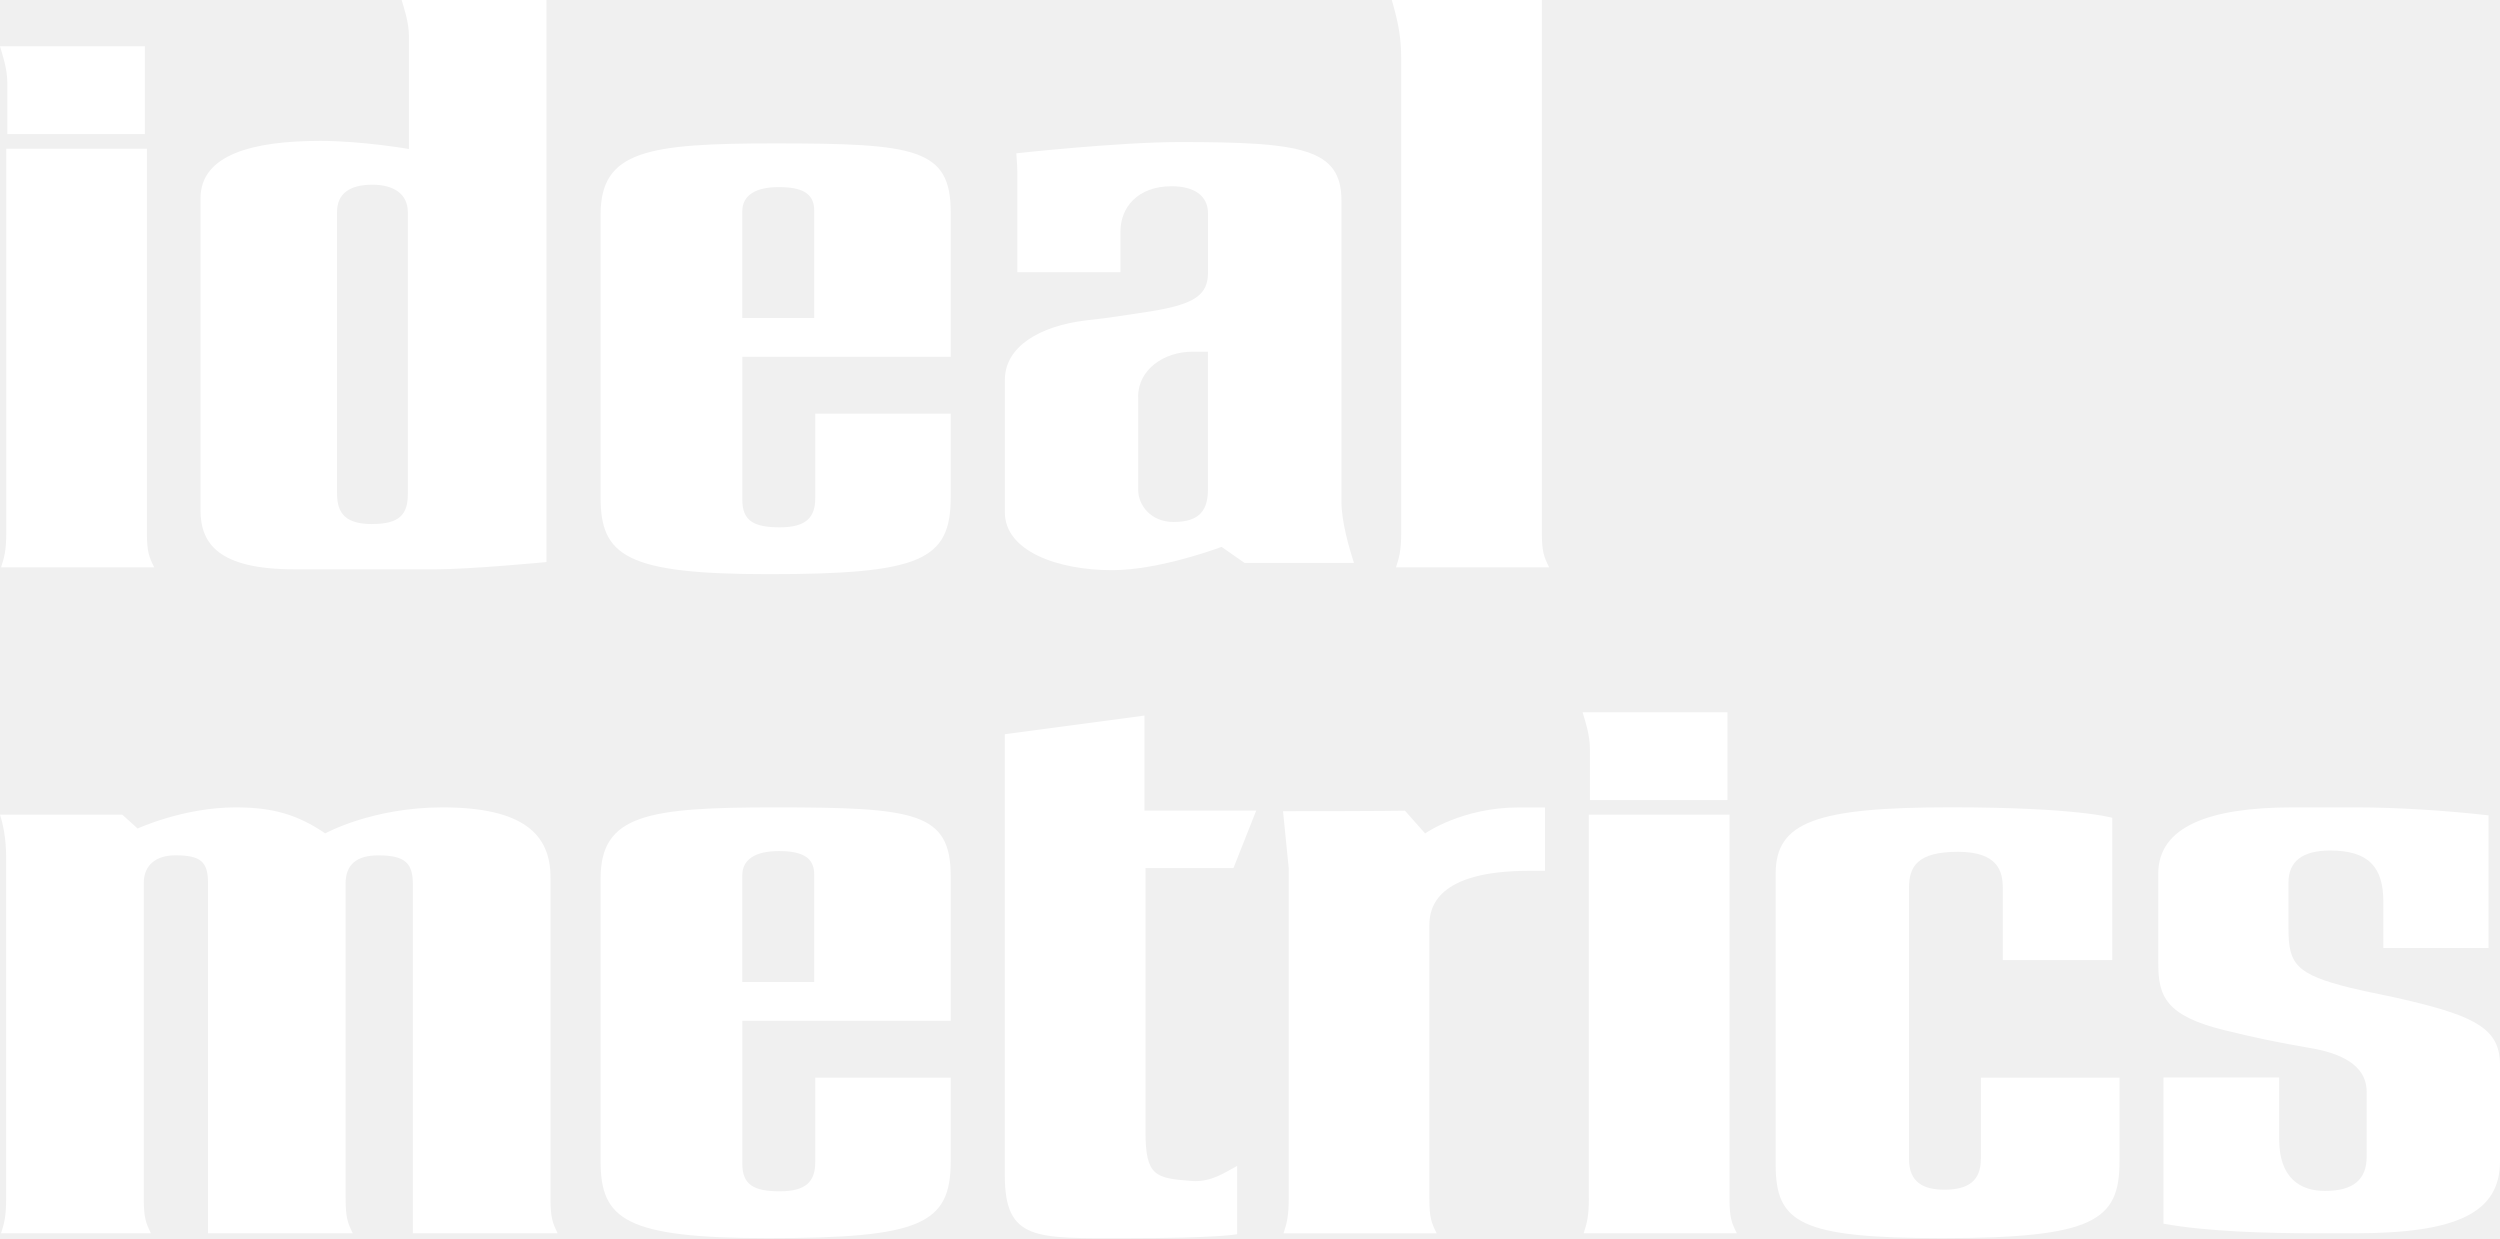
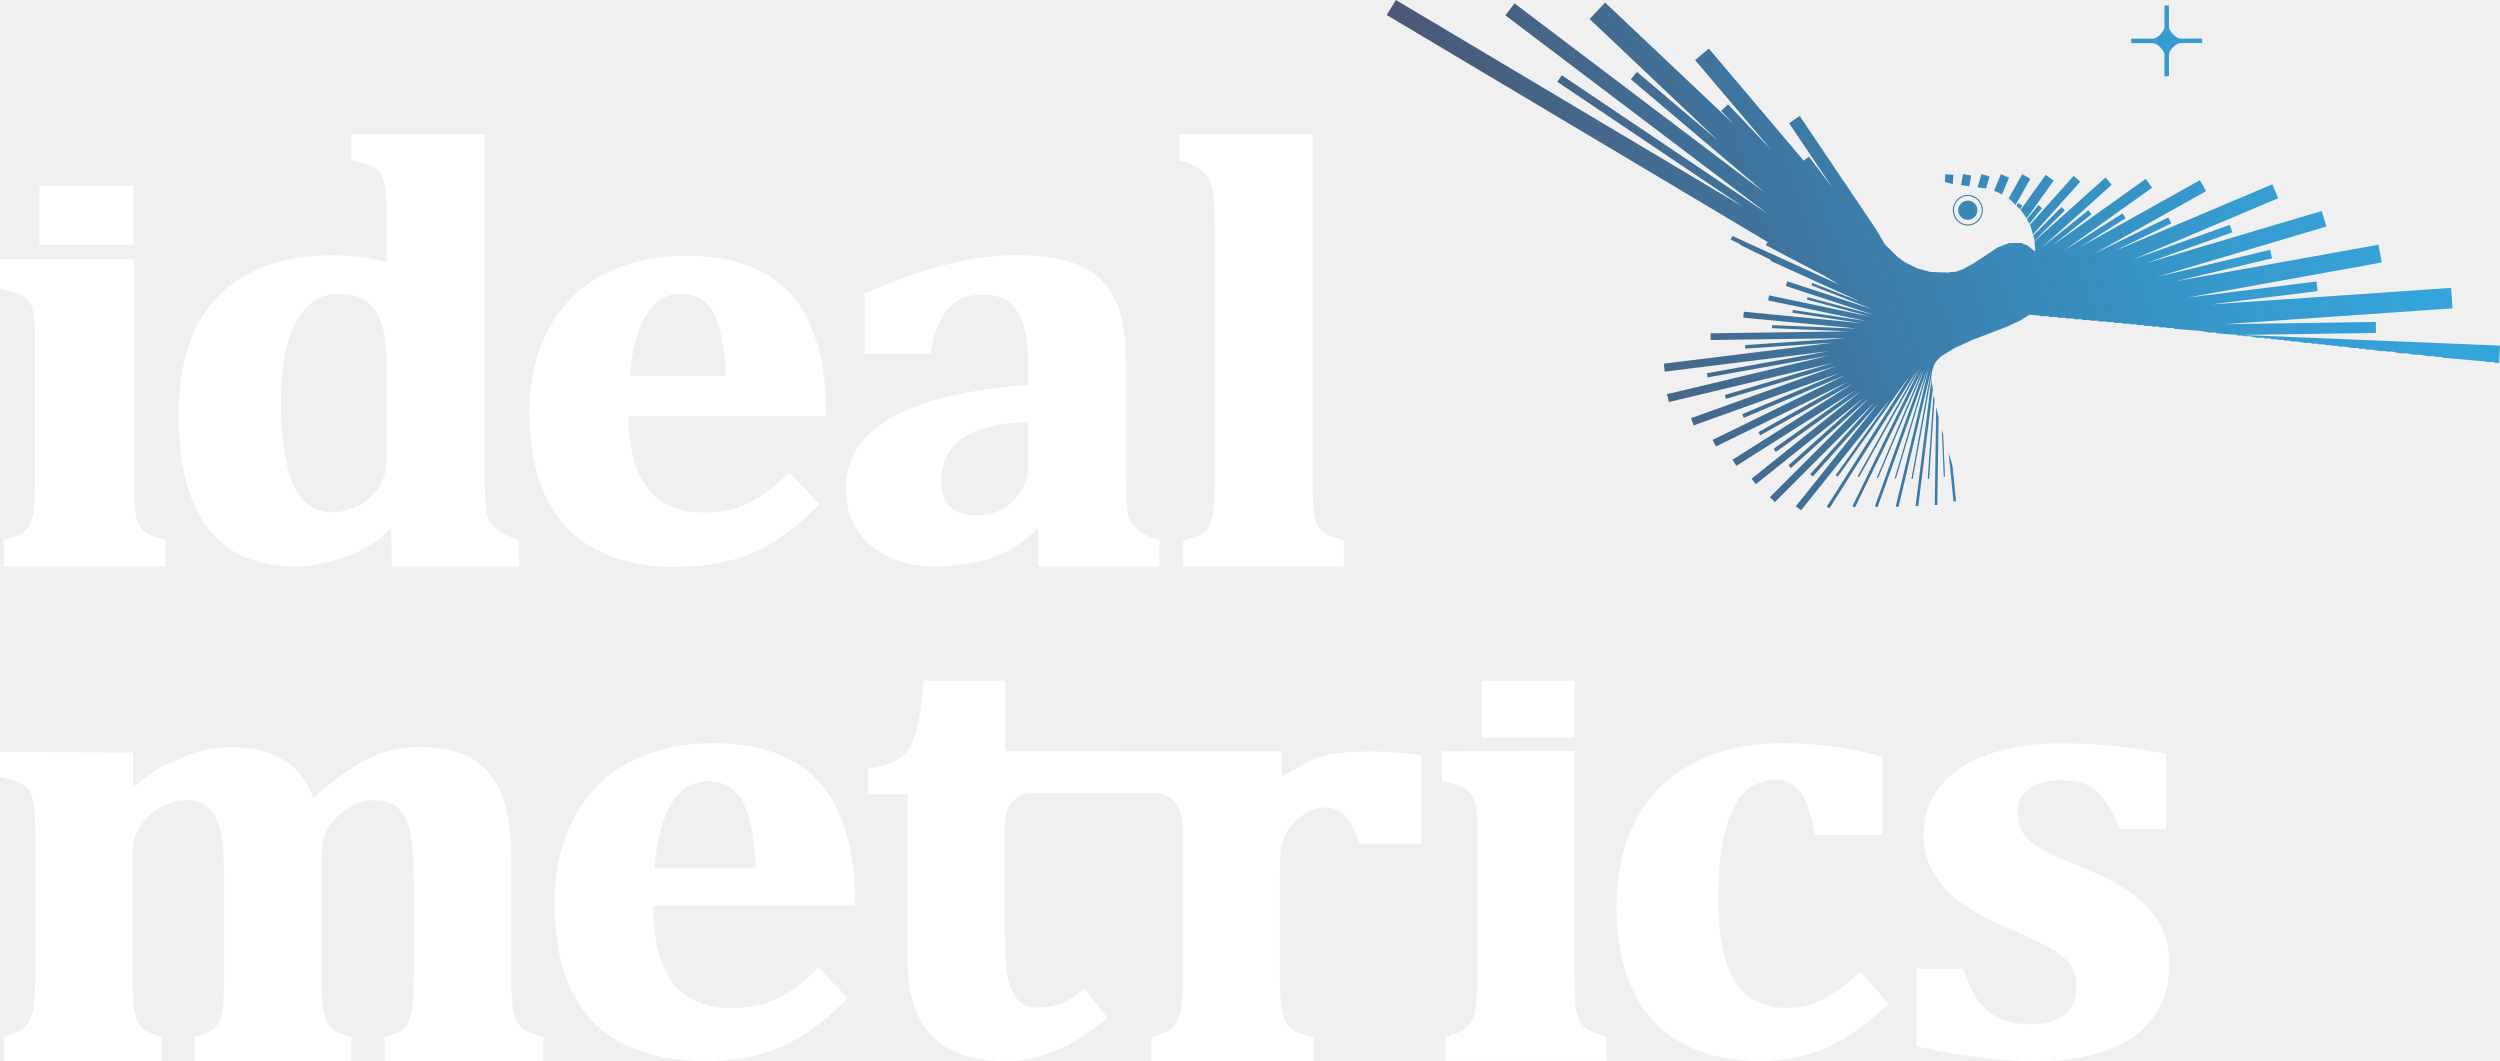
- <svg xmlns="http://www.w3.org/2000/svg" fill="#FFFFFF" id="Layer_2" data-name="Layer 2" viewBox="0 0 406.72 201.44">
+ <svg xmlns="http://www.w3.org/2000/svg" xmlns:xlink="http://www.w3.org/1999/xlink" id="Layer_2" data-name="Layer 2" viewBox="0 0 156.39 66.37">
+   <defs>
+     <linearGradient id="linear-gradient" x1="156.35" y1="1.58" x2="88.2" y2="25.29" gradientUnits="userSpaceOnUse">
+       <stop offset="0" stop-color="#33a7df" />
+       <stop offset=".13" stop-color="#32a3da" stop-opacity=".99" />
+       <stop offset=".28" stop-color="#3098ce" stop-opacity=".97" />
+       <stop offset=".44" stop-color="#2d86b9" stop-opacity=".94" />
+       <stop offset=".61" stop-color="#296c9c" stop-opacity=".9" />
+       <stop offset=".78" stop-color="#244c76" stop-opacity=".84" />
+       <stop offset=".95" stop-color="#1e2449" stop-opacity=".77" />
+       <stop offset="1" stop-color="#1d193c" stop-opacity=".75" />
+     </linearGradient>
+     <linearGradient id="linear-gradient-2" x1="156.35" y1="1.58" x2="88.2" y2="25.29" xlink:href="#linear-gradient" />
+     <linearGradient id="linear-gradient-3" x1="154.4" y1="-4.01" x2="86.25" y2="19.69" xlink:href="#linear-gradient" />
+     <linearGradient id="linear-gradient-4" x1="161.42" y1="16.18" x2="93.28" y2="39.88" xlink:href="#linear-gradient" />
+     <linearGradient id="linear-gradient-5" x1="160.91" y1="14.69" x2="92.76" y2="38.39" xlink:href="#linear-gradient" />
+     <linearGradient id="linear-gradient-6" x1="160.55" y1="13.67" x2="92.4" y2="37.37" xlink:href="#linear-gradient" />
+     <linearGradient id="linear-gradient-7" x1="155.62" y1="-.51" x2="87.47" y2="23.19" xlink:href="#linear-gradient" />
+     <linearGradient id="linear-gradient-8" x1="155.75" y1="-.12" x2="87.61" y2="23.58" xlink:href="#linear-gradient" />
+     <linearGradient id="linear-gradient-9" x1="155.89" y1=".28" x2="87.75" y2="23.98" xlink:href="#linear-gradient" />
+     <linearGradient id="linear-gradient-10" x1="156.07" y1=".79" x2="87.92" y2="24.49" xlink:href="#linear-gradient" />
+     <linearGradient id="linear-gradient-11" x1="156.29" y1="1.43" x2="88.15" y2="25.13" xlink:href="#linear-gradient" />
+     <linearGradient id="linear-gradient-12" x1="156.55" y1="2.16" x2="88.4" y2="25.86" xlink:href="#linear-gradient" />
+     <linearGradient id="linear-gradient-13" x1="156.83" y1="2.97" x2="88.68" y2="26.67" xlink:href="#linear-gradient" />
+     <linearGradient id="linear-gradient-14" x1="155.65" y1="-.42" x2="87.5" y2="23.29" xlink:href="#linear-gradient" />
+     <linearGradient id="linear-gradient-15" x1="160.9" y1="14.67" x2="92.75" y2="38.37" xlink:href="#linear-gradient" />
+     <linearGradient id="linear-gradient-16" x1="160.51" y1="13.54" x2="92.36" y2="37.24" xlink:href="#linear-gradient" />
+     <linearGradient id="linear-gradient-17" x1="156.62" y1="2.36" x2="88.47" y2="26.06" xlink:href="#linear-gradient" />
+     <linearGradient id="linear-gradient-18" x1="156.88" y1="3.1" x2="88.73" y2="26.8" xlink:href="#linear-gradient" />
+     <linearGradient id="linear-gradient-19" x1="157.16" y1="3.91" x2="89.01" y2="27.61" xlink:href="#linear-gradient" />
+   </defs>
  <g id="Layer_1-2" data-name="Layer 1">
    <g>
-       <path d="M70.6,92.62h-22.72c-12.38,0-15.26-4.22-15.26-9.62v-50.73c0-7.11,8.48-9.35,19.5-9.35,6.78,0,14.41,1.32,14.41,1.32V5.93c0-2.37-.85-4.74-1.19-5.93h23.56v91.44s-12.38,1.19-18.31,1.19ZM60.59,85.25c4.41,0,5.76-1.58,5.76-4.87v-45.85c0-3.03-2.37-4.48-5.76-4.48-3.73,0-5.76,1.45-5.76,4.48v45.72c0,3.43,1.53,5.01,5.76,5.01Z" />
-       <path d="M180.94,92.76c-8.98,0-17.46-3.14-17.46-9.41v-21.56c0-5.36,5.59-8.75,13.22-9.67,3.73-.39,6.78-.91,10.34-1.44,7.46-1.18,9.49-2.74,9.49-6.4v-9.54c0-3-2.37-4.44-5.93-4.44-5.59,0-8.31,3.53-8.31,7.32v6.66h-16.78v-16.2c0-1.05-.17-3.14-.17-3.14,0,0,16.61-1.83,26.62-1.83,19.83,0,26.28,1.05,26.28,9.54v49c0,3.14,1.19,7.32,2.03,9.93h-17.8l-3.73-2.61s-10,3.79-17.8,3.79ZM185.17,64.53v15.16c0,2.48,2.03,5.23,5.76,5.23,4.41,0,5.59-2.09,5.59-5.36v-22.34h-2.54c-4.58,0-8.82,2.87-8.82,7.32Z" />
-       <path d="M250.84,86.61c0,3.17.34,3.97,1.19,5.69h-24.92c.51-1.59.85-2.64.85-5.69V9.65c0-3.7-.51-6.08-1.53-9.65h24.41v86.61Z" />
-       <path d="M56.23,143.78v51.17c0,3.17.33,3.97,1.16,5.69h-23.55v-56.99c0-3.44-1.16-4.5-5.31-4.5-3.15,0-5.14,1.59-5.14,4.5v51.3c0,3.17.33,3.97,1.16,5.69H.17c.5-1.59.83-2.64.83-5.69v-55.4c0-3.17-.5-5.42-1-7.01h19.9l2.49,2.25s7.46-3.44,15.92-3.44c6.14,0,10.12,1.19,14.6,4.23,0,0,7.63-4.23,19.07-4.23,13.1,0,17.58,4.36,17.58,11.37v52.23c0,3.17.33,3.97,1.16,5.69h-23.55v-56.72c0-3.44-1.16-4.76-5.64-4.76-3.48,0-5.31,1.45-5.31,4.63Z" />
-       <path d="M322.26,188.55c0,3.55-2.03,5-5.93,5-3.39,0-5.76-1.18-5.76-5v-44.05c0-3.55,1.36-5.92,7.97-5.92s7.29,3.29,7.29,5.92v11.69h17.62c.06,0,.12,0,.19,0v-23.14s-5.59-1.71-26.28-1.71c-21.87,0-28.48,2.37-28.48,10.78v47.34c0,9.47,3.9,11.97,27.12,11.97,24.75,0,28.82-2.89,28.82-12.49v-13.62h-22.55v13.23Z" />
-       <path d="M351.12,156.83v-14.69c0-7.67,8.31-10.79,21.87-10.79h10.34c6.61,0,14.75.52,21.53,1.3v21.58h-17.12v-7.54c0-5.59-2.37-8.32-8.65-8.32-4.41,0-6.78,1.69-6.78,5.2v7.54c0,5.72,1.19,7.41,10.17,9.62,3.22.78,6.27,1.3,9.49,2.08,10.85,2.6,14.75,4.68,14.75,10.4v15.73c0,8.32-6.95,11.7-23.56,11.7h-6.78c-7.29,0-17.29-.26-24.41-1.56v-23.79h18.82v10.01c0,6.5,3.56,8.45,7.46,8.45,4.58,0,6.78-1.82,6.78-5.59v-10.53c0-4.55-4.58-6.37-9.32-7.15-5.25-.91-8.99-1.69-13.73-2.86-9.66-2.34-10.85-5.59-10.85-10.79Z" />
      <g>
-         <path d="M1.02,86.61c0,3.04-.34,4.1-.85,5.69h24.92c-.85-1.72-1.19-2.51-1.19-5.69V24.2H1.02v62.41Z" />
-         <path d="M23.56,7.53H0c.34,1.19,1.19,3.57,1.19,5.95v8.33h22.38V7.53Z" />
+         <path d="M21.98,8.4v1.65l.2.04c.77.15,1.11.29,1.26.39.21.14.36.32.47.57.11.27.19.66.23,1.18.04.54.06,1.48.06,2.79v1.38c-.64-.16-1.21-.27-1.69-.33-.57-.07-1.14-.1-1.72-.1-2.02,0-3.78.38-5.22,1.14-1.45.76-2.56,1.9-3.3,3.38-.73,1.47-1.1,3.29-1.1,5.42,0,3.14.61,5.54,1.82,7.12,1.22,1.6,3.08,2.41,5.51,2.41.98,0,2.66-.35,3.72-.85,1.01-.47,1.34-.68,2.25-1.54l.04,2.39h7.96v-1.66h0c-.58-.12-1.17-.53-1.41-.71-.21-.16-.39-.36-.49-.58-.11-.23-.17-.55-.2-.96-.03-.42-.05-1.11-.05-2.04V8.4M17.58,25.03c0-1.39.14-2.61.43-3.62.28-.99.7-1.76,1.24-2.27.54-.51,1.17-.76,1.91-.76,1.03,0,1.78.33,2.27,1,.5.68.75,1.77.75,3.21v6.18c0,.66-.18,1.26-.52,1.76-.35.51-.79.9-1.3,1.14-.52.25-1.05.37-1.57.37-1.09,0-1.88-.54-2.4-1.66-.54-1.16-.82-2.96-.82-5.35Z" fill="#FFFFFF" />
+         <path d="M42.49,35.44c1.72,0,3.26-.29,4.59-.85,1.33-.57,2.68-1.54,4.02-2.89l.17-.17-1.91-1.97-.17.17c-.9.87-1.75,1.48-2.51,1.82-.76.34-1.63.51-2.58.51-1.61,0-2.81-.5-3.59-1.49-.76-.97-1.17-2.5-1.21-4.55h12.38v-.24c-.02-1.47-.16-2.75-.42-3.78-.25-1.02-.64-1.95-1.14-2.74-.43-.68-.98-1.26-1.64-1.74-.66-.48-1.46-.86-2.37-1.12-.91-.26-1.98-.4-3.18-.4-1.94,0-3.68.39-5.15,1.15-1.48.77-2.64,1.91-3.45,3.4-.8,1.48-1.21,3.26-1.21,5.3,0,3.15.8,5.57,2.36,7.19,1.57,1.62,3.93,2.44,7.02,2.44ZM39.41,23.51c.13-1.65.47-2.92,1.01-3.8.55-.9,1.27-1.33,2.19-1.33s1.62.41,2.05,1.26c.43.85.68,2.15.75,3.88h-6Z" fill="#FFFFFF" />
+         <path d="M55.56,34.83c.86.4,1.87.61,3.02.61s2.8-.22,3.83-.68c.99-.44,1.49-.77,2.53-1.71v2.39s7.59,0,7.59,0v-1.66h0c-.48-.07-1.06-.42-1.24-.54-.14-.1-.27-.25-.37-.36-.11-.11-.2-.25-.27-.44-.08-.19-.13-.5-.17-.93-.04-.44-.06-1.06-.06-1.87v-7.23c0-1.6-.25-2.88-.73-3.8-.49-.94-1.25-1.62-2.24-2.04-.97-.41-2.27-.61-3.87-.61-.62,0-1.24.04-1.86.11-.61.07-1.32.2-2.11.38-.77.18-1.57.41-2.38.68-.79.27-1.8.67-3,1.17l-.15.06v3.78h4.14l.03-.2c.16-.94.41-1.68.75-2.2.32-.51.69-.86,1.08-1.03.4-.18.89-.28,1.45-.28s1.03.12,1.42.35c.38.23.7.63.96,1.2.26.59.39,1.45.39,2.56v1.54c-3.73.28-6.57.95-8.44,1.99-1.96,1.09-2.95,2.6-2.95,4.5,0,.94.23,1.79.67,2.52.45.73,1.11,1.31,1.98,1.72ZM60.21,27.42c.89-.61,2.27-.96,4.11-1.03v2.83c0,.52-.15,1.02-.43,1.49-.29.47-.69.85-1.18,1.13-.49.28-1.03.42-1.58.42-.72,0-1.28-.18-1.67-.54-.39-.36-.58-.87-.58-1.57,0-1.21.44-2.11,1.35-2.73Z" fill="#FFFFFF" />
+         <path d="M73.77,8.4v1.65h0c.52.07,1.1.37,1.34.56.18.15.36.3.47.47.12.17.2.42.26.72.06.33.09.74.11,1.23.02.49.03,1.28.03,2.34v14.46c0,.78-.01,1.39-.04,1.81-.02.4-.08.72-.16.93-.08.22-.18.39-.28.53-.1.13-.25.24-.44.35-.2.11-.49.2-.86.28l-.19.04v1.66h10.05v-1.65l-.18-.05c-.61-.15-1.03-.34-1.24-.57-.21-.23-.35-.55-.42-.95-.08-.43-.11-1.23-.11-2.39V8.4" fill="#FFFFFF" />
+         <g>
+           <path d="M0,16.21v1.86l.19.04c.43.08.78.18,1.05.29.24.1.43.24.57.44.14.19.24.46.29.8.06.36.09.85.09,1.44v8.71c0,1.17-.04,1.98-.12,2.41-.08.4-.22.72-.43.95-.21.23-.62.42-1.22.57l-.18.05v1.67h10.12v-1.67l-.19-.04c-.35-.08-.63-.18-.84-.28-.19-.1-.34-.2-.44-.32h0c-.1-.12-.19-.25-.25-.39-.06-.15-.12-.31-.15-.5-.04-.19-.07-.48-.09-.85-.02-.38-.03-.92-.03-1.61v-13.57" fill="#FFFFFF" />
+           <rect x="2.47" y="11.62" width="5.89" height="3.7" fill="#FFFFFF" />
+         </g>
      </g>
      <g>
-         <path d="M258.49,194.95c0,3.04-.34,4.1-.85,5.69h24.92c-.85-1.72-1.19-2.51-1.19-5.69v-62.41h-22.89v62.41Z" />
-         <path d="M281.03,115.88h-23.56c.34,1.19,1.19,3.57,1.19,5.95v8.33h22.38v-14.28Z" />
+         <path d="M0,47.03v1.57l.12.03c.62.12,1.05.27,1.29.43.23.16.41.36.52.61.12.26.19.61.23,1.04.03.45.05,1.15.05,2.09v7.89c0,1.2-.04,2.04-.13,2.49-.08.43-.24.77-.46,1.02-.22.25-.65.45-1.25.61l-.12.03v1.55h9.87v-1.55l-.12-.03c-.56-.13-.96-.33-1.18-.58-.22-.25-.36-.61-.43-1.05-.07-.47-.11-1.31-.11-2.5v-7.43c0-.57.18-1.1.52-1.6.35-.5.79-.9,1.3-1.18.51-.28,1.01-.42,1.47-.42.35,0,.65.04.88.13.22.08.42.2.59.35.17.15.32.36.45.61.13.26.24.56.32.9.08.35.13.82.17,1.39.03.58.05,1.3.05,2.13v5.15c0,1.21-.04,2.06-.12,2.52-.07.44-.22.78-.43,1.03-.21.24-.61.43-1.19.56l-.12.03v1.55h9.81v-1.55l-.12-.03c-.47-.12-.81-.27-1.03-.44-.21-.17-.36-.38-.46-.63-.1-.27-.17-.62-.2-1.07-.03-.45-.05-1.12-.05-1.99v-6.26c0-.75.02-1.29.07-1.61.04-.32.13-.6.25-.86.12-.25.28-.48.48-.69.2-.21.46-.42.75-.62.28-.2.57-.35.85-.45.28-.1.58-.14.91-.14.48,0,.86.08,1.15.25.29.16.54.44.75.82.22.39.36.94.44,1.64.08.71.12,1.65.12,2.8v5.15c0,1.2-.04,2.04-.13,2.51-.08.44-.23.79-.43,1.04-.2.24-.59.43-1.15.56l-.12.03v1.55h9.93v-1.55l-.12-.03c-.34-.09-.64-.19-.89-.31-.23-.12-.41-.26-.53-.43-.13-.17-.23-.39-.3-.67-.08-.28-.12-.67-.14-1.15-.02-.49-.03-1.02-.03-1.58v-7.01c0-1.18-.11-2.22-.31-3.07-.21-.86-.55-1.6-1.02-2.17-.47-.58-1.07-1.02-1.79-1.3-.71-.27-1.62-.41-2.7-.41s-2.16.25-3.17.75c-.96.47-2.09,1.28-3.37,2.41-.28-.68-.63-1.24-1.05-1.68-.47-.48-1.04-.85-1.71-1.1-.67-.25-1.51-.37-2.51-.37s-2.05.23-3.04.69c-.96.44-1.59.61-2.78,1.68h-.21v-2.03" fill="#FFFFFF" />
+         <path d="M53.49,56.49c-.01-1.51-.16-2.81-.42-3.88-.26-1.04-.65-1.99-1.16-2.8-.43-.69-.99-1.29-1.66-1.77-.66-.49-1.47-.87-2.39-1.14-.92-.27-2.01-.41-3.23-.41-1.97,0-3.73.39-5.22,1.17-1.5.78-2.67,1.95-3.49,3.47-.81,1.51-1.23,3.33-1.23,5.42,0,3.23.8,5.7,2.39,7.34,1.59,1.65,3.98,2.48,7.11,2.48,1.74,0,3.31-.29,4.65-.87,1.34-.58,2.72-1.57,4.08-2.96l.11-.11-1.83-1.9-.11.11c-.93.9-1.8,1.54-2.59,1.89-.79.35-1.69.53-2.67.53-1.67,0-2.93-.53-3.74-1.57-.8-1.03-1.22-2.66-1.25-4.84h12.65v-.16ZM42,50.28c.58-.95,1.34-1.41,2.31-1.41s1.72.44,2.18,1.34c.45.9.71,2.28.78,4.11h-6.32c.13-1.75.48-3.11,1.05-4.04Z" fill="#FFFFFF" />
+         <g>
+           <path d="M90.2,47v1.87l.13.02c.44.09.8.19,1.08.3.26.11.46.27.61.47.15.21.26.49.31.84.06.37.09.86.09,1.47v8.79c0,1.18-.04,2.01-.13,2.45-.08.42-.24.76-.46,1-.22.24-.65.44-1.27.6l-.12.03v1.52h10.05v-1.53l-.12-.03c-.36-.08-.65-.18-.86-.29-.21-.1-.37-.22-.47-.34h0c-.11-.13-.2-.27-.27-.42-.07-.15-.12-.33-.16-.53-.04-.2-.07-.49-.09-.87-.02-.38-.03-.93-.03-1.63v-13.75" fill="#FFFFFF" />
+           <rect x="92.71" y="42.58" width="5.78" height="3.56" fill="#FFFFFF" />
+         </g>
+         <path d="M116.27,60.9c-.92.81-1.72,1.38-2.39,1.69-.66.31-1.38.46-2.12.46-1.02,0-1.85-.27-2.47-.79-.63-.53-1.09-1.3-1.37-2.29-.29-1.01-.43-2.26-.43-3.73s.1-2.71.3-3.67c.2-.95.46-1.72.79-2.28.32-.55.7-.94,1.12-1.16.42-.22.87-.34,1.34-.34.7,0,1.22.25,1.59.76.38.52.67,1.38.87,2.55l.02.13h4.24v-4.88l-.11-.03c-.88-.26-1.87-.46-2.95-.61-1.08-.15-2.17-.22-3.24-.22-2.02,0-3.84.4-5.42,1.19-1.58.79-2.81,1.98-3.65,3.52-.84,1.54-1.27,3.39-1.27,5.49,0,3.12.78,5.54,2.32,7.19,1.54,1.65,3.8,2.49,6.72,2.49,1.45,0,2.81-.27,4.04-.81,1.23-.53,2.51-1.43,3.83-2.66l.11-.1-1.74-2.01-.12.1Z" fill="#FFFFFF" />
+         <path d="M135.08,57.72c-.42-.72-1.04-1.37-1.84-1.92-.79-.55-1.83-1.08-3.08-1.57-1.35-.54-2.28-.98-2.74-1.29-.46-.31-.77-.63-.95-.95-.17-.32-.26-.71-.26-1.17,0-.64.23-1.12.71-1.48.49-.36,1.16-.54,2-.54.59,0,1.1.08,1.52.25.41.16.8.46,1.14.88.35.43.68,1.05.98,1.85l.04.1h2.9v-4.74l-.13-.02c-1.47-.25-2.69-.42-3.63-.5-.93-.08-1.9-.12-2.87-.12-1.66,0-3.16.23-4.45.68-1.3.45-2.33,1.12-3.03,1.98-.71.87-1.07,1.9-1.07,3.08,0,.72.15,1.39.43,1.98.29.59.68,1.13,1.17,1.6.49.47,1.06.9,1.72,1.27.65.37,1.35.71,2.08,1.02,1.29.54,2.21.99,2.74,1.32.52.32.89.66,1.11,1.01.22.34.32.76.32,1.25,0,.79-.23,1.37-.71,1.77-.48.41-1.21.61-2.17.61-1.12,0-2.02-.28-2.67-.83-.66-.56-1.16-1.41-1.47-2.53l-.03-.11h-2.95v4.85l.12.03c2.69.6,5.16.9,7.36.9,1.22,0,2.35-.12,3.36-.36,1.02-.24,1.9-.61,2.63-1.1.74-.5,1.32-1.14,1.73-1.9.41-.76.62-1.69.62-2.74,0-.97-.22-1.83-.64-2.55Z" fill="#FFFFFF" />
+         <path d="M62.86,47v-4.42h-5.09c-.07,1.01-.15,1.7-.28,2.38-.12.66-.29,1.21-.49,1.61-.2.4-.48.72-.85.95-.36.24-.95.42-1.73.54l-.13.02v1.59h2.49v10.42c0,2.09.51,3.67,1.51,4.71,1,1.04,2.53,1.57,4.55,1.57,1.08,0,2.12-.2,3.09-.59.97-.39,2.06-1.07,3.23-2.02l.12-.1-1.45-1.83-.12.1c-.35.29-.68.52-1,.68-.31.16-.61.27-.89.33-.28.06-.61.09-.97.09-.45,0-.82-.14-1.13-.44-.31-.3-.53-.78-.66-1.42-.14-.67-.21-1.72-.21-3.13v-6.55c0-.96.72-1.88,1.61-1.88h5.62v-2.62h-7.23Z" fill="#FFFFFF" />
+         <path d="M80.18,48.56v-1.56h-10.51v2.62h2.06s.51,0,.51,0c.69,0,.97.27,1.12.43.19.2.33.44.44.69.07.16.12.38.16.63.02.42.03.97.03,1.64v7.77c0,1.18-.04,2.01-.13,2.45-.08.42-.24.76-.46,1-.22.24-.65.44-1.25.6l-.12.03v1.52h10.15v-1.53l-.13-.02c-.63-.11-1.08-.29-1.34-.54s-.43-.6-.51-1.04c-.09-.47-.14-1.3-.14-2.49v-6.03c0-.65.02-1.14.06-1.46.04-.31.12-.63.24-.94.12-.3.32-.6.61-.89.28-.29.6-.53.93-.69.33-.16.63-.24.9-.24.57,0,1.02.18,1.35.54.35.37.64.92.85,1.62l.03.11h3.88v-5.5l-.13-.02c-.9-.17-2.04-.25-2.85-.25-1.21,0-2.94.03-3.95.57" fill="#FFFFFF" />
      </g>
-       <path d="M209.66,141.22v53.74c0,3.04-.34,4.1-.85,5.69h24.92c-.85-1.72-1.19-2.51-1.19-5.69v-44.43c0-2.91,1.19-8.86,16.27-8.86h2.54v-10.31h-4.24c-9.32,0-15.26,4.23-15.26,4.23l-3.28-3.7s-3.59.08-19.84.08" />
-       <path d="M193.89,192.13c-5.92-.45-7.53-.75-7.53-8.02v-42.89h14.31l3.7-9.34h-18.18v-15.47l-22.72,3.04v71.76c0,10.71,5.08,10.23,19.49,10.23,15.54,0,18.31-.65,18.31-.65v-11.11c-1.98,1.04-4.22,2.69-7.39,2.45Z" />
-       <path d="M154.67,166.07v-23.54c0-10.39-5.76-11.18-28.65-11.18-20.68,0-28.31,1.18-28.31,11.57v46.02c0,9.47,4.07,12.49,27.29,12.49,24.75,0,29.67-2.24,29.67-12.49v-13.62h-22.04v13.76c0,3.16-1.53,4.73-5.76,4.73s-6.1-1.05-6.1-4.47v-23.27h33.9ZM120.76,142.4c0-2.63,2.2-3.94,5.93-3.94.49,0,.95.02,1.38.05,3.08.26,4.39,1.45,4.39,3.76v17.49h-11.7v-17.36Z" />
-       <path d="M154.67,58.05v-23.54c0-10.39-5.76-11.18-28.65-11.18-20.68,0-28.31,1.18-28.31,11.57v46.02c0,9.47,4.07,12.49,27.29,12.49,24.75,0,29.67-2.24,29.67-12.49v-13.62h-22.04v13.76c0,3.16-1.53,4.73-5.76,4.73s-6.1-1.05-6.1-4.47v-23.27h33.9ZM120.76,34.38c0-2.63,2.2-3.94,5.93-3.94.49,0,.95.02,1.38.05,3.08.26,4.39,1.45,4.39,3.76v17.49h-11.7v-17.36Z" />
+     </g>
+     <g>
+       <path d="M123.1,13.75c.33,0,.6-.27.6-.6s-.27-.6-.6-.6-.6.27-.6.6.27.6.6.6Z" fill="url(#linear-gradient)" />
+       <path d="M123.1,14.11c.52,0,.94-.43.94-.96s-.42-.96-.94-.96-.94.43-.94.96.42.96.94.96ZM123.1,12.26c.48,0,.87.4.87.89s-.39.89-.87.89-.87-.4-.87-.89.39-.89.87-.89Z" fill="url(#linear-gradient-2)" />
+       <path d="M135.4,3.42v1.35h.28v-1.35c0-.28.45-.73.73-.73h1.35v-.28h-1.35c-.28,0-.73-.45-.73-.73V.34h-.28v1.35c0,.28-.45.73-.73.73h-1.35v.28h1.35c.28,0,.73.45.73.73Z" fill="url(#linear-gradient-3)" />
+       <polygon points="122.09 28.95 121.9 28.33 122.2 31.37 122.36 31.36 122.15 29.21 122.09 28.95" fill="url(#linear-gradient-4)" />
+       <polygon points="121.11 26.22 121.03 31.59 121.19 31.59 121.27 26.22 121.27 26.1 121.12 25.44 121.11 26.22" fill="url(#linear-gradient-5)" />
+       <polygon points="120.91 24.36 120.88 24.09 120.84 24.04 120.84 23.59 120.51 26.25 119.83 31.65 120 31.67 120.67 26.27 120.91 24.36" fill="url(#linear-gradient-6)" />
+       <polygon points="122.16 11.51 122.2 10.94 121.69 10.9 121.66 11.38 122.09 11.5 122.16 11.51" fill="url(#linear-gradient-7)" />
+       <polygon points="123.31 10.98 122.8 10.89 122.68 11.58 123.19 11.65 123.31 10.98" fill="url(#linear-gradient-8)" />
+       <polygon points="124.46 11.04 123.95 10.89 123.71 11.72 124.24 11.79 124.46 11.04" fill="url(#linear-gradient-9)" />
+       <polygon points="125.68 11.11 125.17 10.9 124.74 11.93 125.24 12.16 125.68 11.11" fill="url(#linear-gradient-10)" />
+       <polygon points="125.79 12.52 126.09 12.82 127.01 11.18 126.5 10.9 125.65 12.42 125.79 12.52" fill="url(#linear-gradient-11)" />
+       <polygon points="126.44 13.17 126.76 13.63 126.78 13.66 128.47 11.3 127.97 10.94 126.4 13.13 126.44 13.17" fill="url(#linear-gradient-12)" />
+       <polygon points="127.04 14.19 127.17 14.67 130.13 11.37 129.72 11 126.98 14.07 127.04 14.19" fill="url(#linear-gradient-13)" />
+       <polygon points="140.2 20.95 148.63 20.83 148.62 20.14 139.15 20.28 153.42 19.29 153.33 18.01 138.32 19.04 144.98 18.21 144.91 17.61 136.81 18.62 148.99 16.42 148.79 15.31 136.13 17.59 142.13 16.16 142.01 15.63 134.98 17.31 145.53 14.17 145.24 13.2 134.27 16.46 139.65 14.53 139.48 14.07 133.42 16.24 142.51 12.4 142.15 11.53 132.33 15.68 135.83 13.97 135.64 13.6 131.01 15.87 138 11.96 137.62 11.27 130.12 15.46 132.97 13.65 132.78 13.35 129.12 15.67 134.63 11.74 134.23 11.19 128.4 15.35 130.84 13.4 130.64 13.15 127.69 15.51 132.1 11.56 131.71 11.11 127.27 15.08 127.32 15.67 127.27 15.71 126.91 15.42 126.9 15.41 126.81 15.34 126.64 15.28 126.63 15.28 126.44 15.2 125.98 15.2 125.96 15.2 125.7 15.2 125.67 15.21 125.56 15.25 124.96 15.48 124.78 15.6 124.52 15.77 124.39 15.86 124.15 16.02 123.62 16.37 123.43 16.5 123.39 16.52 123.35 16.54 123.16 16.64 122.87 16.8 122.74 16.87 122.73 16.87 122.64 16.9 122.52 16.94 122.32 17.01 122.32 17.01 122.22 17.01 122.13 17.01 122.04 17.01 122 17.01 121.95 17.05 121.87 17.05 121.78 17.05 121.69 17.04 121.6 17.04 121.27 17.03 120.75 17.01 119.91 16.78 119.17 16.41 118.71 16.08 118.15 15.52 117.92 15.3 117.32 14.29 117.09 13.95 112.58 7.25 111.92 7.71 114.67 11.8 113.16 9.8 112.83 10.05 106.94 3.09 106.88 3.05 106.04 3.76 110.79 9.36 108.1 6.53 107.67 6.94 108.49 7.8 100.41 .16 99.44 1.19 107.49 8.81 102.4 4.5 102.02 4.96 110.43 12.08 108.14 10.35 94.74 .21 94.17 .96 107.57 11.1 110.61 13.4 109.55 12.68 97.7 4.71 97.42 5.12 109.06 12.95 104.43 10.19 87.32 0 86.75 .94 103.87 11.14 110.66 15.19 110.57 15.14 110.47 15.34 114.13 17.26 115.07 17.82 114.86 17.72 108.37 14.76 108.27 14.99 108.81 15.25 108.9 15.34 110.71 16.22 110.83 16.35 114.68 18.1 116.44 18.9 113.37 17.7 113.32 17.85 117.27 19.4 117.32 19.41 116.56 19.16 111.81 17.6 111.71 17.89 116.46 19.45 117.2 19.69 117.18 19.69 113.07 18.59 113.03 18.74 117.01 19.81 115.98 19.59 110.67 18.48 110.6 18.79 115.92 19.91 116.86 20.11 116.71 20.08 112.15 19.39 112.13 19.56 116.47 20.22 115.18 20.09 109.09 19.5 109.05 19.87 115.15 20.45 116.21 20.56 116.06 20.55 110.86 20.34 110.85 20.53 115.67 20.73 114.13 20.75 107.01 20.85 107.01 21.27 114.14 21.17 115.47 21.15 115.21 21.17 109.17 21.59 109.18 21.81 114.7 21.43 112.65 21.69 104.08 22.75 104.14 23.25 112.71 22.18 114.41 21.97 114.01 22.04 106.78 23.35 106.82 23.61 114.06 22.31 114.39 22.25 112.74 22.64 104.28 24.66 104.4 25.15 112.86 23.13 114.62 22.71 114.56 22.73 107.9 24.71 107.97 24.95 114.63 22.97 114.91 22.89 113.48 23.4 105.78 26.16 105.95 26.61 113.64 23.85 115.18 23.3 115.1 23.33 108.99 25.91 109.08 26.14 115.19 23.56 115.44 23.46 114.15 24.09 107.13 27.52 107.34 27.93 114.35 24.5 115.7 23.84 115.6 23.89 110 27.03 110.11 27.23 115.72 24.1 115.93 23.98 114.76 24.72 108.38 28.76 108.62 29.14 115 25.1 116.19 24.34 116.07 24.42 110.95 28.08 111.09 28.27 116.21 24.61 116.42 24.46 115.35 25.32 109.57 29.95 109.84 30.29 115.62 25.66 116.67 24.82 116.53 24.94 111.88 29.11 112.03 29.28 116.68 25.11 116.87 24.95 115.91 25.91 110.72 31.1 111.03 31.41 116.22 26.21 117.25 25.18 117.21 25.23 113.24 29.66 113.4 29.81 117.37 25.37 117.48 25.26 116.72 26.2 112.34 31.67 112.67 31.92 117.04 26.46 118.21 25 118.02 25.28 114.83 29.73 114.96 29.82 118.14 25.36 119.49 23.47 117.73 26.25 114.28 31.69 114.44 31.8 117.89 26.36 119.92 23.16 118.71 25.32 116.21 29.79 116.3 29.84 118.8 25.36 120.09 23.06 118.53 26.24 115.88 31.67 116.04 31.74 118.69 26.32 120.27 23.11 119.32 25.35 117.41 29.87 117.49 29.9 119.4 25.39 120.38 23.08 119.23 26.26 117.29 31.67 117.45 31.73 119.4 26.31 120.54 23.11 119.87 25.39 118.52 29.93 118.6 29.95 119.95 25.41 120.65 23.06 119.89 26.27 118.59 31.68 118.76 31.72 120.05 26.3 120.81 23.12 120.39 25.41 119.57 29.96 119.65 29.97 120.48 25.42 120.84 23.43 120.84 23.3 120.9 23.1 120.9 23.09 120.98 22.84 121.09 22.64 121.12 22.61 121.13 22.59 121.16 22.57 121.19 22.53 121.28 22.44 121.32 22.4 121.33 22.39 121.36 22.36 121.44 22.28 121.47 22.26 122.27 21.77 122.61 21.62 123.13 21.38 123.38 21.26 123.61 21.18 124.42 20.87 124.78 20.73 125.48 20.46 125.56 20.43 125.73 20.35 126.44 20.02 126.63 19.89 126.7 19.85 126.71 19.84 126.91 19.71 126.95 19.69 126.98 19.69 127.26 19.71 127.59 19.74 127.62 19.77 127.64 19.78 127.64 19.78 128.15 19.78 128.2 19.83 128.7 19.83 128.75 19.88 129.21 19.88 129.26 19.92 129.64 19.92 129.72 19.92 129.77 19.97 130.23 19.97 130.28 20.02 130.5 20.02 130.74 20.02 130.79 20.06 131.25 20.06 131.3 20.11 131.76 20.11 131.8 20.15 132.22 20.15 132.27 20.2 132.73 20.2 132.78 20.25 133.19 20.25 133.24 20.29 133.65 20.29 133.7 20.34 134.12 20.34 134.12 20.35 134.16 20.39 134.58 20.39 134.63 20.43 135.04 20.43 135.09 20.48 135.51 20.48 135.55 20.52 135.55 20.52 135.97 20.52 136.01 20.57 137.73 20.71 138.19 20.8 138.61 20.8 138.65 20.85 139.69 20.93 139.9 20.94 139.91 20.95 139.95 20.99 140.32 20.99 140.36 21.03 140.73 21.03 141.2 21.13 141.61 21.13 141.66 21.17 142.03 21.17 142.08 21.22 142.45 21.22 142.49 21.26 142.86 21.26 142.91 21.31 143.28 21.31 143.32 21.36 143.69 21.36 144.16 21.45 144.57 21.45 144.62 21.5 144.99 21.5 145.04 21.54 145.41 21.54 145.45 21.59 145.82 21.59 145.87 21.63 146.24 21.63 146.29 21.68 146.66 21.68 147.12 21.77 147.53 21.77 147.58 21.82 147.95 21.82 148 21.87 148.37 21.87 148.83 21.96 149.25 21.96 149.29 22 149.66 22 150.13 22.1 150.54 22.1 151.01 22.19 151.42 22.19 151.88 22.28 152.3 22.28 152.35 22.33 152.76 22.33 152.81 22.38 155.49 22.61 155.54 22.65 156 22.65 156.05 22.7 156.34 22.7 156.39 21.62 140.2 20.95" fill="url(#linear-gradient-14)" />
+       <polygon points="121.47 26.87 121.59 29.82 121.67 29.82 121.56 27.2 121.47 26.87" fill="url(#linear-gradient-15)" />
+       <polygon points="120.9 25.41 120.59 29.95 120.68 29.96 120.99 25.41 121.02 25.02 120.95 24.73 120.9 25.41" fill="url(#linear-gradient-16)" />
+       <polygon points="126.14 12.87 126.37 13.1 126.51 12.87 126.25 12.7 126.14 12.87" fill="url(#linear-gradient-17)" />
+       <polygon points="126.8 13.71 126.95 14 127.74 13.02 127.51 12.83 126.8 13.71" fill="url(#linear-gradient-18)" />
+       <polygon points="127.27 15.02 127.27 15.06 129.17 13.16 128.96 12.95 127.19 14.73 127.27 15.02" fill="url(#linear-gradient-19)" />
    </g>
  </g>
</svg>
